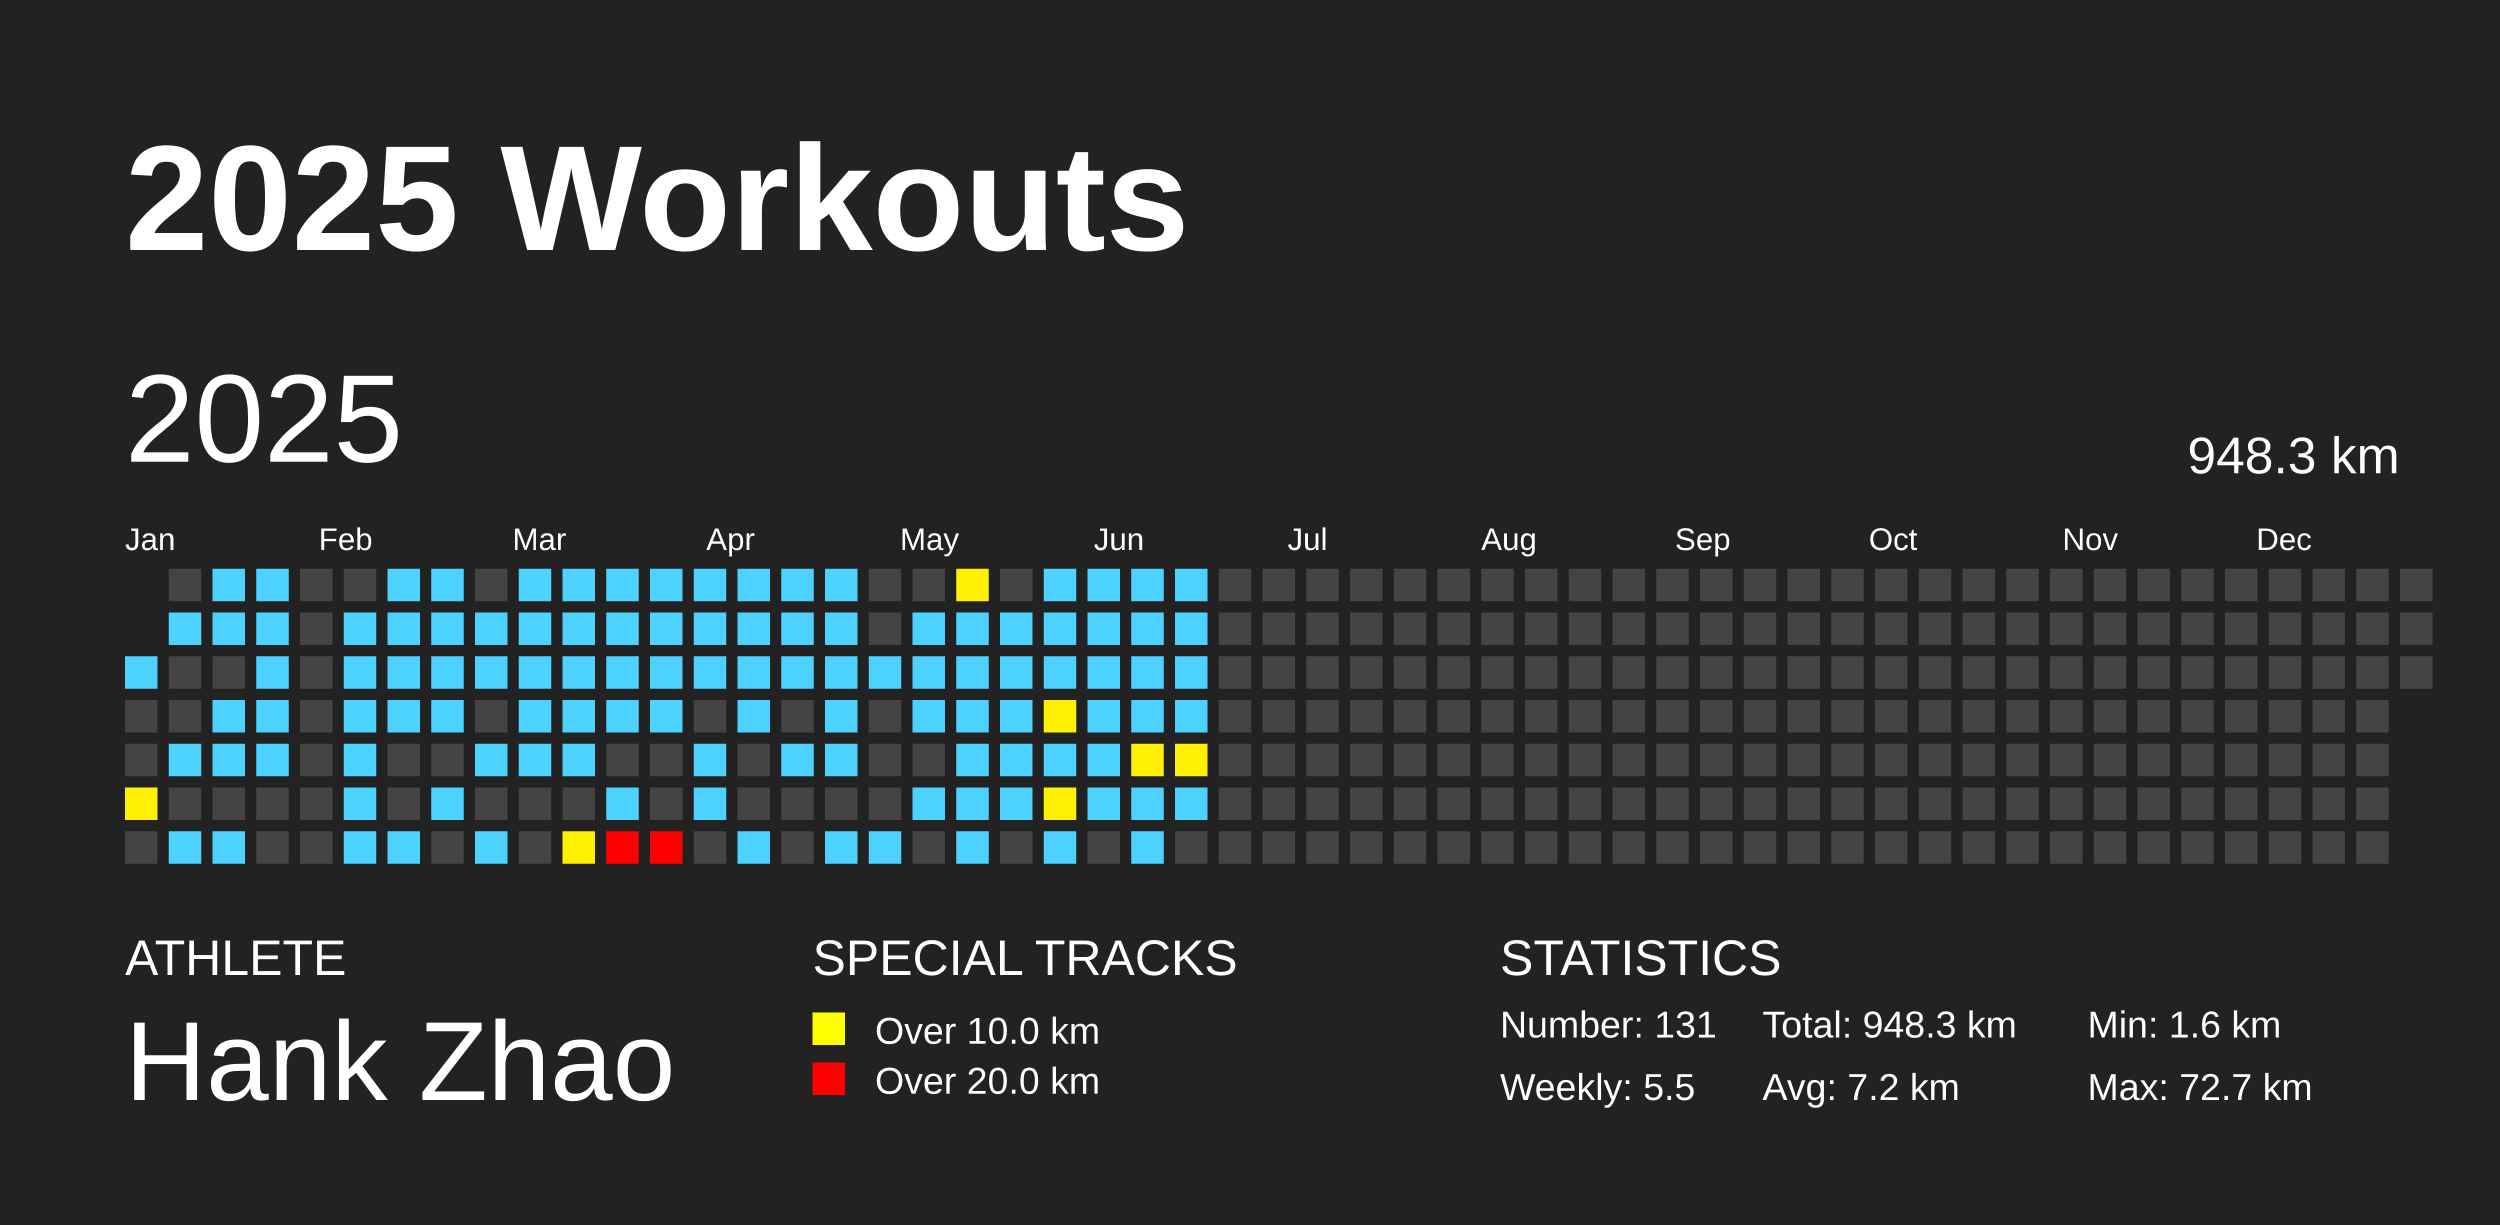
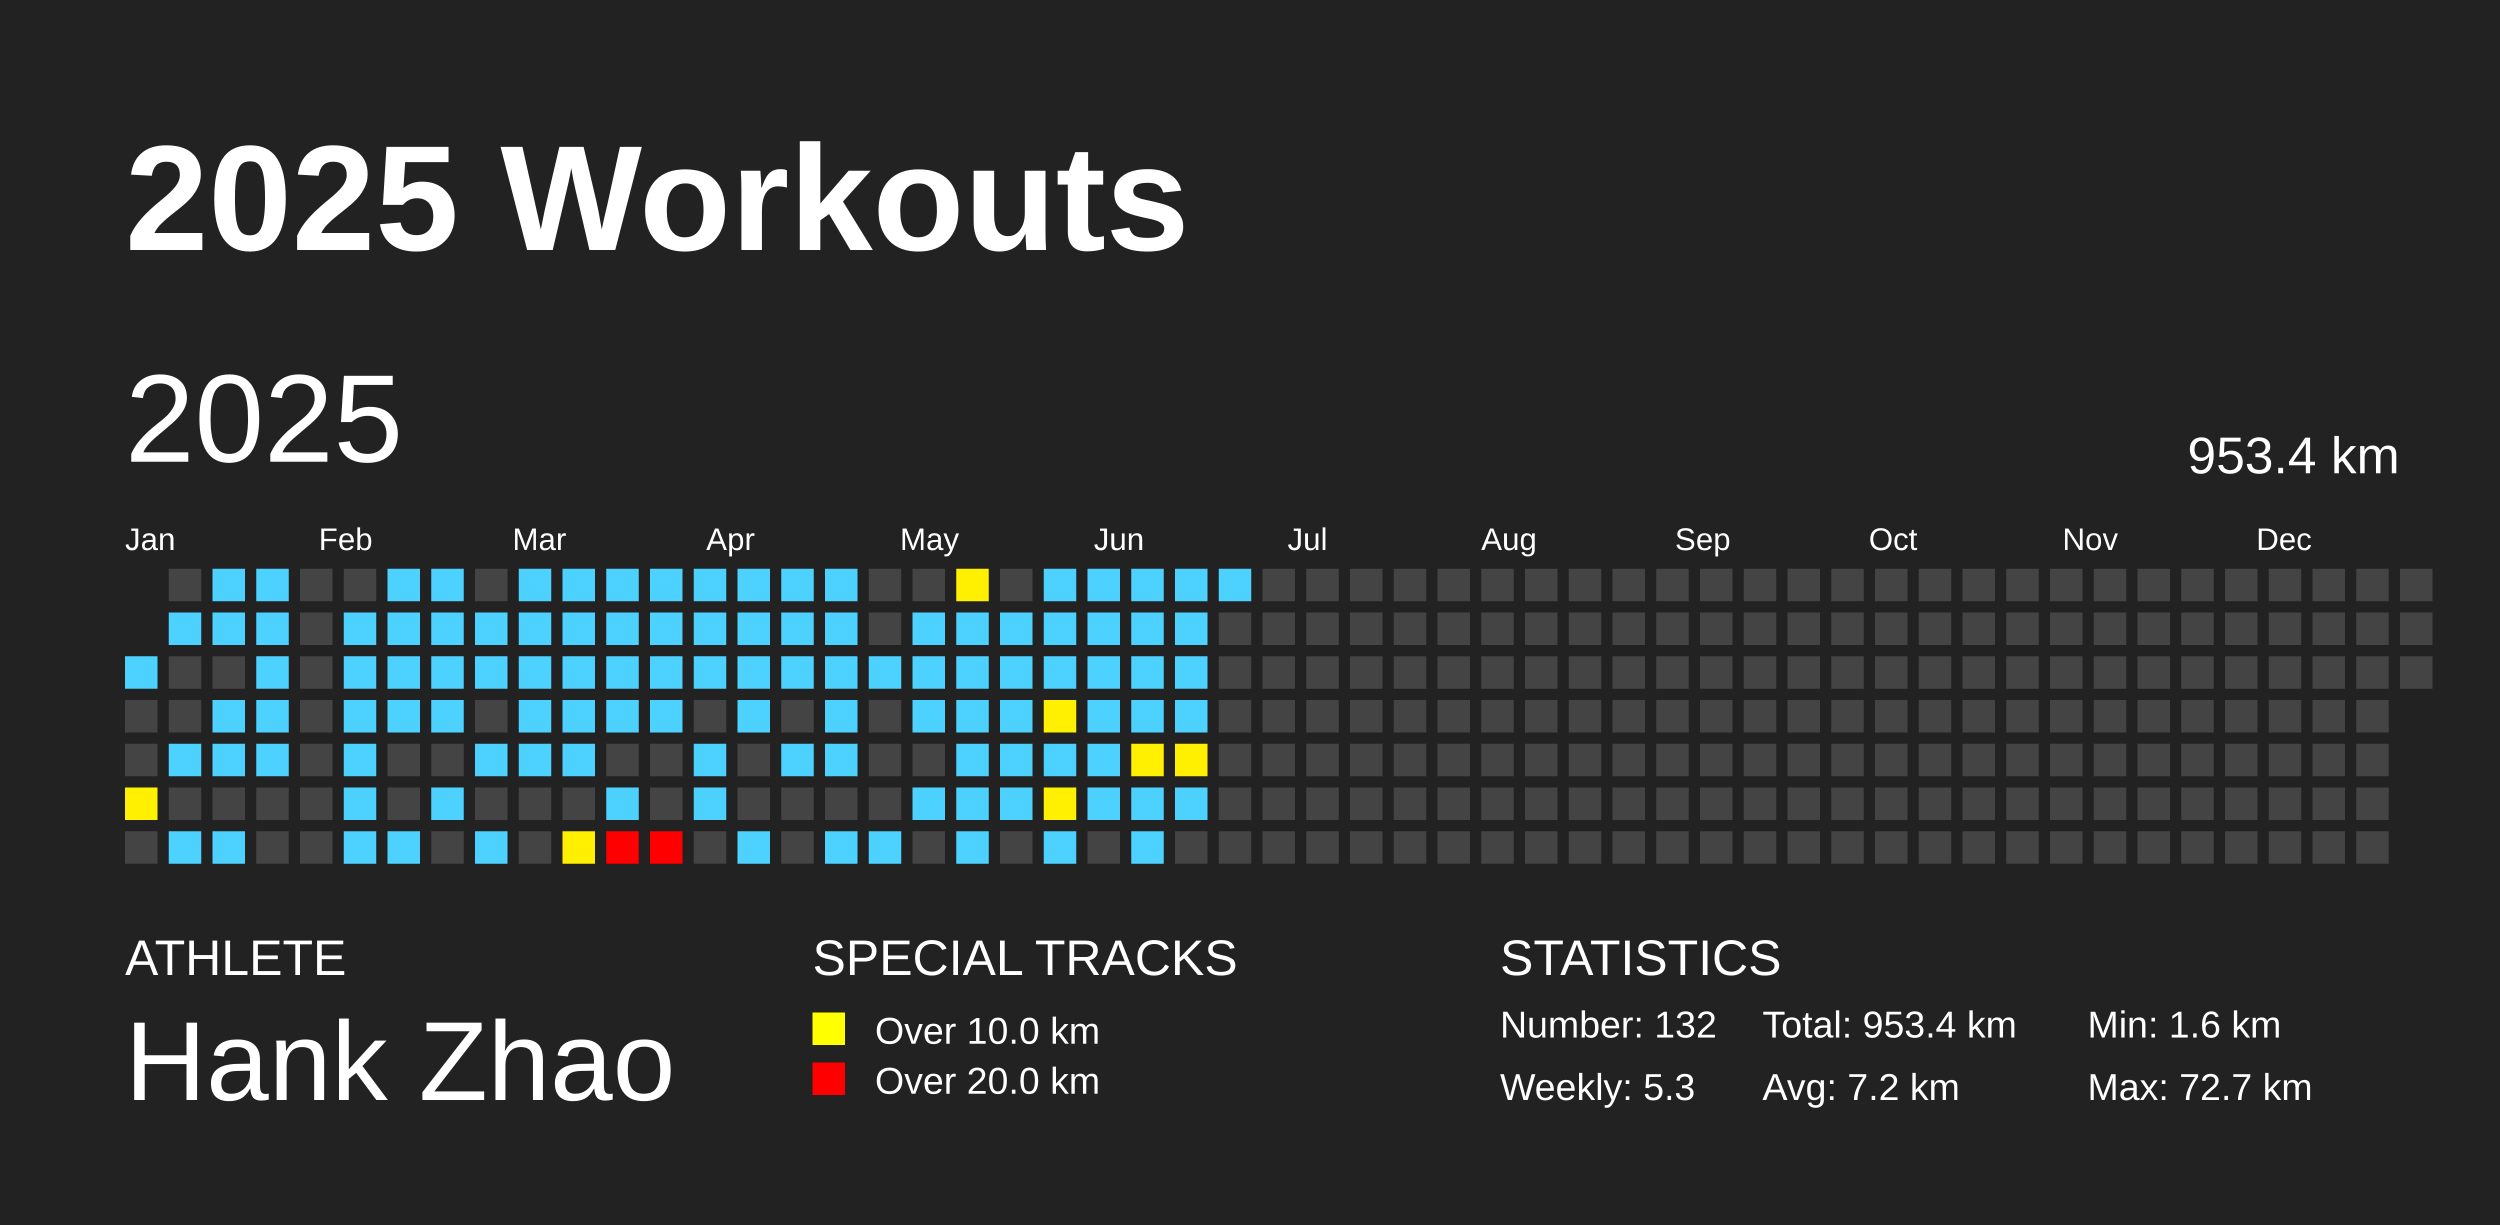
<svg xmlns="http://www.w3.org/2000/svg" baseProfile="full" height="98mm" version="1.1" viewBox="0,0,200,98" width="200mm">
  <defs />
  <rect fill="#222222" height="98" width="200" x="0" y="0" />
  <text fill="#FFFFFF" style="font-size:12px; font-family:Arial; font-weight:bold;" x="10" y="20">2025 Workouts</text>
  <text fill="#FFFFFF" style="font-size:4px; font-family:Arial" x="10" y="78">ATHLETE</text>
  <text fill="#FFFFFF" style="font-size:9px; font-family:Arial" x="10" y="88">Hank Zhao</text>
  <text fill="#FFFFFF" style="font-size:4px; font-family:Arial" x="65" y="78">SPECIAL TRACKS</text>
  <rect fill="yellow" height="2.6" width="2.6" x="65" y="81" />
  <text fill="#FFFFFF" style="font-size:3px; font-family:Arial" x="70" y="83.5">Over 10.0 km</text>
  <rect fill="red" height="2.6" width="2.6" x="65" y="85" />
  <text fill="#FFFFFF" style="font-size:3px; font-family:Arial" x="70" y="87.5">Over 20.0 km</text>
  <text fill="#FFFFFF" style="font-size:4px; font-family:Arial" x="120" y="78">STATISTICS</text>
-   <text fill="#FFFFFF" style="font-size:3px; font-family:Arial" x="120" y="83">Number: 131</text>
-   <text fill="#FFFFFF" style="font-size:3px; font-family:Arial" x="120" y="88">Weekly: 5.5</text>
-   <text fill="#FFFFFF" style="font-size:3px; font-family:Arial" x="141" y="83">Total: 948.3 km</text>
+   <text fill="#FFFFFF" style="font-size:3px; font-family:Arial" x="120" y="83">Number: 132</text>
+   <text fill="#FFFFFF" style="font-size:3px; font-family:Arial" x="120" y="88">Weekly: 5.3</text>
+   <text fill="#FFFFFF" style="font-size:3px; font-family:Arial" x="141" y="83">Total: 953.4 km</text>
  <text fill="#FFFFFF" style="font-size:3px; font-family:Arial" x="141" y="88">Avg: 7.2 km</text>
  <text fill="#FFFFFF" style="font-size:3px; font-family:Arial" x="167" y="83">Min: 1.6 km</text>
  <text fill="#FFFFFF" style="font-size:3px; font-family:Arial" x="167" y="88">Max: 72.7 km</text>
  <text dominant-baseline="hanging" fill="#FFFFFF" style="font-size:10.0px; font-family:Arial;" x="10" y="30">2025</text>
-   <text dominant-baseline="hanging" fill="#FFFFFF" style="font-size:4.125px; font-family:Arial;" x="175" y="35">948.3 km</text>
+   <text dominant-baseline="hanging" fill="#FFFFFF" style="font-size:4.125px; font-family:Arial;" x="175" y="35">953.4 km</text>
  <text fill="#FFFFFF" style="font-size:2.5px; font-family:Arial" x="10.0" y="44">Jan</text>
  <text fill="#FFFFFF" style="font-size:2.5px; font-family:Arial" x="25.5" y="44">Feb</text>
  <text fill="#FFFFFF" style="font-size:2.5px; font-family:Arial" x="41.0" y="44">Mar</text>
  <text fill="#FFFFFF" style="font-size:2.5px; font-family:Arial" x="56.5" y="44">Apr</text>
  <text fill="#FFFFFF" style="font-size:2.5px; font-family:Arial" x="72.0" y="44">May</text>
  <text fill="#FFFFFF" style="font-size:2.5px; font-family:Arial" x="87.5" y="44">Jun</text>
  <text fill="#FFFFFF" style="font-size:2.5px; font-family:Arial" x="103.0" y="44">Jul</text>
  <text fill="#FFFFFF" style="font-size:2.5px; font-family:Arial" x="118.5" y="44">Aug</text>
  <text fill="#FFFFFF" style="font-size:2.5px; font-family:Arial" x="134.0" y="44">Sep</text>
  <text fill="#FFFFFF" style="font-size:2.5px; font-family:Arial" x="149.5" y="44">Oct</text>
  <text fill="#FFFFFF" style="font-size:2.5px; font-family:Arial" x="165.0" y="44">Nov</text>
  <text fill="#FFFFFF" style="font-size:2.5px; font-family:Arial" x="180.5" y="44">Dec</text>
  <rect fill="#4dd2ff" height="2.6" width="2.6" x="10.0" y="52.5" />
  <rect fill="#444444" height="2.6" width="2.6" x="10.0" y="56.0" />
  <rect fill="#444444" height="2.6" width="2.6" x="10.0" y="59.5" />
  <rect fill="#ffef00" height="2.6" width="2.6" x="10.0" y="63.0" />
  <rect fill="#444444" height="2.6" width="2.6" x="10.0" y="66.5" />
  <rect fill="#444444" height="2.6" width="2.6" x="13.5" y="45.5" />
  <rect fill="#4dd2ff" height="2.6" width="2.6" x="13.5" y="49.0" />
  <rect fill="#444444" height="2.6" width="2.6" x="13.5" y="52.5" />
  <rect fill="#444444" height="2.6" width="2.6" x="13.5" y="56.0" />
  <rect fill="#4dd2ff" height="2.6" width="2.6" x="13.5" y="59.5" />
  <rect fill="#444444" height="2.6" width="2.6" x="13.5" y="63.0" />
  <rect fill="#4dd2ff" height="2.6" width="2.6" x="13.5" y="66.5" />
  <rect fill="#4dd2ff" height="2.6" width="2.6" x="17.0" y="45.5" />
  <rect fill="#4dd2ff" height="2.6" width="2.6" x="17.0" y="49.0" />
  <rect fill="#444444" height="2.6" width="2.6" x="17.0" y="52.5" />
  <rect fill="#4dd2ff" height="2.6" width="2.6" x="17.0" y="56.0" />
  <rect fill="#4dd2ff" height="2.6" width="2.6" x="17.0" y="59.5" />
  <rect fill="#444444" height="2.6" width="2.6" x="17.0" y="63.0" />
  <rect fill="#4dd2ff" height="2.6" width="2.6" x="17.0" y="66.5" />
  <rect fill="#4dd2ff" height="2.6" width="2.6" x="20.5" y="45.5" />
  <rect fill="#4dd2ff" height="2.6" width="2.6" x="20.5" y="49.0" />
  <rect fill="#4dd2ff" height="2.6" width="2.6" x="20.5" y="52.5" />
  <rect fill="#4dd2ff" height="2.6" width="2.6" x="20.5" y="56.0" />
  <rect fill="#4dd2ff" height="2.6" width="2.6" x="20.5" y="59.5" />
  <rect fill="#444444" height="2.6" width="2.6" x="20.5" y="63.0" />
  <rect fill="#444444" height="2.6" width="2.6" x="20.5" y="66.5" />
  <rect fill="#444444" height="2.6" width="2.6" x="24.0" y="45.5" />
  <rect fill="#444444" height="2.6" width="2.6" x="24.0" y="49.0" />
  <rect fill="#444444" height="2.6" width="2.6" x="24.0" y="52.5" />
  <rect fill="#444444" height="2.6" width="2.6" x="24.0" y="56.0" />
  <rect fill="#444444" height="2.6" width="2.6" x="24.0" y="59.5" />
  <rect fill="#444444" height="2.6" width="2.6" x="24.0" y="63.0" />
  <rect fill="#444444" height="2.6" width="2.6" x="24.0" y="66.5" />
  <rect fill="#444444" height="2.6" width="2.6" x="27.5" y="45.5" />
  <rect fill="#4dd2ff" height="2.6" width="2.6" x="27.5" y="49.0" />
  <rect fill="#4dd2ff" height="2.6" width="2.6" x="27.5" y="52.5" />
  <rect fill="#4dd2ff" height="2.6" width="2.6" x="27.5" y="56.0" />
  <rect fill="#4dd2ff" height="2.6" width="2.6" x="27.5" y="59.5" />
  <rect fill="#4dd2ff" height="2.6" width="2.6" x="27.5" y="63.0" />
  <rect fill="#4dd2ff" height="2.6" width="2.6" x="27.5" y="66.5" />
  <rect fill="#4dd2ff" height="2.6" width="2.6" x="31.0" y="45.5" />
  <rect fill="#4dd2ff" height="2.6" width="2.6" x="31.0" y="49.0" />
  <rect fill="#4dd2ff" height="2.6" width="2.6" x="31.0" y="52.5" />
  <rect fill="#4dd2ff" height="2.6" width="2.6" x="31.0" y="56.0" />
  <rect fill="#444444" height="2.6" width="2.6" x="31.0" y="59.5" />
  <rect fill="#444444" height="2.6" width="2.6" x="31.0" y="63.0" />
  <rect fill="#4dd2ff" height="2.6" width="2.6" x="31.0" y="66.5" />
  <rect fill="#4dd2ff" height="2.6" width="2.6" x="34.5" y="45.5" />
  <rect fill="#4dd2ff" height="2.6" width="2.6" x="34.5" y="49.0" />
  <rect fill="#4dd2ff" height="2.6" width="2.6" x="34.5" y="52.5" />
  <rect fill="#4dd2ff" height="2.6" width="2.6" x="34.5" y="56.0" />
  <rect fill="#444444" height="2.6" width="2.6" x="34.5" y="59.5" />
  <rect fill="#4dd2ff" height="2.6" width="2.6" x="34.5" y="63.0" />
  <rect fill="#444444" height="2.6" width="2.6" x="34.5" y="66.5" />
  <rect fill="#444444" height="2.6" width="2.6" x="38.0" y="45.5" />
  <rect fill="#4dd2ff" height="2.6" width="2.6" x="38.0" y="49.0" />
  <rect fill="#4dd2ff" height="2.6" width="2.6" x="38.0" y="52.5" />
  <rect fill="#444444" height="2.6" width="2.6" x="38.0" y="56.0" />
  <rect fill="#4dd2ff" height="2.6" width="2.6" x="38.0" y="59.5" />
  <rect fill="#444444" height="2.6" width="2.6" x="38.0" y="63.0" />
  <rect fill="#4dd2ff" height="2.6" width="2.6" x="38.0" y="66.5" />
  <rect fill="#4dd2ff" height="2.6" width="2.6" x="41.5" y="45.5" />
  <rect fill="#4dd2ff" height="2.6" width="2.6" x="41.5" y="49.0" />
  <rect fill="#4dd2ff" height="2.6" width="2.6" x="41.5" y="52.5" />
  <rect fill="#4dd2ff" height="2.6" width="2.6" x="41.5" y="56.0" />
  <rect fill="#4dd2ff" height="2.6" width="2.6" x="41.5" y="59.5" />
  <rect fill="#444444" height="2.6" width="2.6" x="41.5" y="63.0" />
  <rect fill="#444444" height="2.6" width="2.6" x="41.5" y="66.5" />
  <rect fill="#4dd2ff" height="2.6" width="2.6" x="45.0" y="45.5" />
  <rect fill="#4dd2ff" height="2.6" width="2.6" x="45.0" y="49.0" />
  <rect fill="#4dd2ff" height="2.6" width="2.6" x="45.0" y="52.5" />
  <rect fill="#4dd2ff" height="2.6" width="2.6" x="45.0" y="56.0" />
  <rect fill="#4dd2ff" height="2.6" width="2.6" x="45.0" y="59.5" />
  <rect fill="#444444" height="2.6" width="2.6" x="45.0" y="63.0" />
  <rect fill="#ffef00" height="2.6" width="2.6" x="45.0" y="66.5" />
  <rect fill="#4dd2ff" height="2.6" width="2.6" x="48.5" y="45.5" />
  <rect fill="#4dd2ff" height="2.6" width="2.6" x="48.5" y="49.0" />
  <rect fill="#4dd2ff" height="2.6" width="2.6" x="48.5" y="52.5" />
  <rect fill="#4dd2ff" height="2.6" width="2.6" x="48.5" y="56.0" />
  <rect fill="#444444" height="2.6" width="2.6" x="48.5" y="59.5" />
  <rect fill="#4dd2ff" height="2.6" width="2.6" x="48.5" y="63.0" />
  <rect fill="red" height="2.6" width="2.6" x="48.5" y="66.5" />
  <rect fill="#4dd2ff" height="2.6" width="2.6" x="52.0" y="45.5" />
  <rect fill="#4dd2ff" height="2.6" width="2.6" x="52.0" y="49.0" />
  <rect fill="#4dd2ff" height="2.6" width="2.6" x="52.0" y="52.5" />
  <rect fill="#4dd2ff" height="2.6" width="2.6" x="52.0" y="56.0" />
  <rect fill="#444444" height="2.6" width="2.6" x="52.0" y="59.5" />
  <rect fill="#444444" height="2.6" width="2.6" x="52.0" y="63.0" />
  <rect fill="red" height="2.6" width="2.6" x="52.0" y="66.5" />
  <rect fill="#4dd2ff" height="2.6" width="2.6" x="55.5" y="45.5" />
  <rect fill="#4dd2ff" height="2.6" width="2.6" x="55.5" y="49.0" />
  <rect fill="#4dd2ff" height="2.6" width="2.6" x="55.5" y="52.5" />
  <rect fill="#444444" height="2.6" width="2.6" x="55.5" y="56.0" />
  <rect fill="#4dd2ff" height="2.6" width="2.6" x="55.5" y="59.5" />
  <rect fill="#4dd2ff" height="2.6" width="2.6" x="55.5" y="63.0" />
  <rect fill="#444444" height="2.6" width="2.6" x="55.5" y="66.5" />
  <rect fill="#4dd2ff" height="2.6" width="2.6" x="59.0" y="45.5" />
  <rect fill="#4dd2ff" height="2.6" width="2.6" x="59.0" y="49.0" />
  <rect fill="#4dd2ff" height="2.6" width="2.6" x="59.0" y="52.5" />
  <rect fill="#4dd2ff" height="2.6" width="2.6" x="59.0" y="56.0" />
  <rect fill="#444444" height="2.6" width="2.6" x="59.0" y="59.5" />
  <rect fill="#444444" height="2.6" width="2.6" x="59.0" y="63.0" />
  <rect fill="#4dd2ff" height="2.6" width="2.6" x="59.0" y="66.5" />
  <rect fill="#4dd2ff" height="2.6" width="2.6" x="62.5" y="45.5" />
  <rect fill="#4dd2ff" height="2.6" width="2.6" x="62.5" y="49.0" />
  <rect fill="#4dd2ff" height="2.6" width="2.6" x="62.5" y="52.5" />
  <rect fill="#444444" height="2.6" width="2.6" x="62.5" y="56.0" />
  <rect fill="#4dd2ff" height="2.6" width="2.6" x="62.5" y="59.5" />
  <rect fill="#444444" height="2.6" width="2.6" x="62.5" y="63.0" />
  <rect fill="#444444" height="2.6" width="2.6" x="62.5" y="66.5" />
  <rect fill="#4dd2ff" height="2.6" width="2.6" x="66.0" y="45.5" />
  <rect fill="#4dd2ff" height="2.6" width="2.6" x="66.0" y="49.0" />
  <rect fill="#4dd2ff" height="2.6" width="2.6" x="66.0" y="52.5" />
  <rect fill="#4dd2ff" height="2.6" width="2.6" x="66.0" y="56.0" />
  <rect fill="#4dd2ff" height="2.6" width="2.6" x="66.0" y="59.5" />
  <rect fill="#444444" height="2.6" width="2.6" x="66.0" y="63.0" />
  <rect fill="#4dd2ff" height="2.6" width="2.6" x="66.0" y="66.5" />
  <rect fill="#444444" height="2.6" width="2.6" x="69.5" y="45.5" />
  <rect fill="#444444" height="2.6" width="2.6" x="69.5" y="49.0" />
  <rect fill="#4dd2ff" height="2.6" width="2.6" x="69.5" y="52.5" />
  <rect fill="#444444" height="2.6" width="2.6" x="69.5" y="56.0" />
  <rect fill="#444444" height="2.6" width="2.6" x="69.5" y="59.5" />
  <rect fill="#444444" height="2.6" width="2.6" x="69.5" y="63.0" />
  <rect fill="#4dd2ff" height="2.6" width="2.6" x="69.5" y="66.5" />
  <rect fill="#444444" height="2.6" width="2.6" x="73.0" y="45.5" />
  <rect fill="#4dd2ff" height="2.6" width="2.6" x="73.0" y="49.0" />
  <rect fill="#4dd2ff" height="2.6" width="2.6" x="73.0" y="52.5" />
  <rect fill="#4dd2ff" height="2.6" width="2.6" x="73.0" y="56.0" />
  <rect fill="#444444" height="2.6" width="2.6" x="73.0" y="59.5" />
  <rect fill="#4dd2ff" height="2.6" width="2.6" x="73.0" y="63.0" />
  <rect fill="#444444" height="2.6" width="2.6" x="73.0" y="66.5" />
  <rect fill="#ffef00" height="2.6" width="2.6" x="76.5" y="45.5" />
  <rect fill="#4dd2ff" height="2.6" width="2.6" x="76.5" y="49.0" />
  <rect fill="#4dd2ff" height="2.6" width="2.6" x="76.5" y="52.5" />
  <rect fill="#4dd2ff" height="2.6" width="2.6" x="76.5" y="56.0" />
  <rect fill="#4dd2ff" height="2.6" width="2.6" x="76.5" y="59.5" />
  <rect fill="#4dd2ff" height="2.6" width="2.6" x="76.5" y="63.0" />
  <rect fill="#4dd2ff" height="2.6" width="2.6" x="76.5" y="66.5" />
  <rect fill="#444444" height="2.6" width="2.6" x="80.0" y="45.5" />
  <rect fill="#4dd2ff" height="2.6" width="2.6" x="80.0" y="49.0" />
  <rect fill="#4dd2ff" height="2.6" width="2.6" x="80.0" y="52.5" />
  <rect fill="#4dd2ff" height="2.6" width="2.6" x="80.0" y="56.0" />
  <rect fill="#4dd2ff" height="2.6" width="2.6" x="80.0" y="59.5" />
  <rect fill="#4dd2ff" height="2.6" width="2.6" x="80.0" y="63.0" />
  <rect fill="#444444" height="2.6" width="2.6" x="80.0" y="66.5" />
  <rect fill="#4dd2ff" height="2.6" width="2.6" x="83.5" y="45.5" />
  <rect fill="#4dd2ff" height="2.6" width="2.6" x="83.5" y="49.0" />
  <rect fill="#4dd2ff" height="2.6" width="2.6" x="83.5" y="52.5" />
  <rect fill="#ffef00" height="2.6" width="2.6" x="83.5" y="56.0" />
  <rect fill="#4dd2ff" height="2.6" width="2.6" x="83.5" y="59.5" />
  <rect fill="#ffef00" height="2.6" width="2.6" x="83.5" y="63.0" />
  <rect fill="#4dd2ff" height="2.6" width="2.6" x="83.5" y="66.5" />
  <rect fill="#4dd2ff" height="2.6" width="2.6" x="87.0" y="45.5" />
  <rect fill="#4dd2ff" height="2.6" width="2.6" x="87.0" y="49.0" />
  <rect fill="#4dd2ff" height="2.6" width="2.6" x="87.0" y="52.5" />
  <rect fill="#4dd2ff" height="2.6" width="2.6" x="87.0" y="56.0" />
  <rect fill="#4dd2ff" height="2.6" width="2.6" x="87.0" y="59.5" />
  <rect fill="#4dd2ff" height="2.6" width="2.6" x="87.0" y="63.0" />
  <rect fill="#444444" height="2.6" width="2.6" x="87.0" y="66.5" />
  <rect fill="#4dd2ff" height="2.6" width="2.6" x="90.5" y="45.5" />
  <rect fill="#4dd2ff" height="2.6" width="2.6" x="90.5" y="49.0" />
  <rect fill="#4dd2ff" height="2.6" width="2.6" x="90.5" y="52.5" />
  <rect fill="#4dd2ff" height="2.6" width="2.6" x="90.5" y="56.0" />
  <rect fill="#ffef00" height="2.6" width="2.6" x="90.5" y="59.5" />
  <rect fill="#4dd2ff" height="2.6" width="2.6" x="90.5" y="63.0" />
  <rect fill="#4dd2ff" height="2.6" width="2.6" x="90.5" y="66.5" />
  <rect fill="#4dd2ff" height="2.6" width="2.6" x="94.0" y="45.5" />
  <rect fill="#4dd2ff" height="2.6" width="2.6" x="94.0" y="49.0" />
  <rect fill="#4dd2ff" height="2.6" width="2.6" x="94.0" y="52.5" />
  <rect fill="#4dd2ff" height="2.6" width="2.6" x="94.0" y="56.0" />
  <rect fill="#ffef00" height="2.6" width="2.6" x="94.0" y="59.5" />
  <rect fill="#4dd2ff" height="2.6" width="2.6" x="94.0" y="63.0" />
  <rect fill="#444444" height="2.6" width="2.6" x="94.0" y="66.5" />
-   <rect fill="#444444" height="2.6" width="2.6" x="97.5" y="45.5" />
+   <rect fill="#4dd2ff" height="2.6" width="2.6" x="97.5" y="45.5" />
  <rect fill="#444444" height="2.6" width="2.6" x="97.5" y="49.0" />
  <rect fill="#444444" height="2.6" width="2.6" x="97.5" y="52.5" />
  <rect fill="#444444" height="2.6" width="2.6" x="97.5" y="56.0" />
  <rect fill="#444444" height="2.6" width="2.6" x="97.5" y="59.5" />
  <rect fill="#444444" height="2.6" width="2.6" x="97.5" y="63.0" />
  <rect fill="#444444" height="2.6" width="2.6" x="97.5" y="66.5" />
  <rect fill="#444444" height="2.6" width="2.6" x="101.0" y="45.5" />
  <rect fill="#444444" height="2.6" width="2.6" x="101.0" y="49.0" />
  <rect fill="#444444" height="2.6" width="2.6" x="101.0" y="52.5" />
  <rect fill="#444444" height="2.6" width="2.6" x="101.0" y="56.0" />
  <rect fill="#444444" height="2.6" width="2.6" x="101.0" y="59.5" />
  <rect fill="#444444" height="2.6" width="2.6" x="101.0" y="63.0" />
  <rect fill="#444444" height="2.6" width="2.6" x="101.0" y="66.5" />
  <rect fill="#444444" height="2.6" width="2.6" x="104.5" y="45.5" />
  <rect fill="#444444" height="2.6" width="2.6" x="104.5" y="49.0" />
  <rect fill="#444444" height="2.6" width="2.6" x="104.5" y="52.5" />
  <rect fill="#444444" height="2.6" width="2.6" x="104.5" y="56.0" />
  <rect fill="#444444" height="2.6" width="2.6" x="104.5" y="59.5" />
  <rect fill="#444444" height="2.6" width="2.6" x="104.5" y="63.0" />
  <rect fill="#444444" height="2.6" width="2.6" x="104.5" y="66.5" />
  <rect fill="#444444" height="2.6" width="2.6" x="108.0" y="45.5" />
  <rect fill="#444444" height="2.6" width="2.6" x="108.0" y="49.0" />
  <rect fill="#444444" height="2.6" width="2.6" x="108.0" y="52.5" />
  <rect fill="#444444" height="2.6" width="2.6" x="108.0" y="56.0" />
  <rect fill="#444444" height="2.6" width="2.6" x="108.0" y="59.5" />
  <rect fill="#444444" height="2.6" width="2.6" x="108.0" y="63.0" />
  <rect fill="#444444" height="2.6" width="2.6" x="108.0" y="66.5" />
  <rect fill="#444444" height="2.6" width="2.6" x="111.5" y="45.5" />
  <rect fill="#444444" height="2.6" width="2.6" x="111.5" y="49.0" />
  <rect fill="#444444" height="2.6" width="2.6" x="111.5" y="52.5" />
  <rect fill="#444444" height="2.6" width="2.6" x="111.5" y="56.0" />
  <rect fill="#444444" height="2.6" width="2.6" x="111.5" y="59.5" />
  <rect fill="#444444" height="2.6" width="2.6" x="111.5" y="63.0" />
  <rect fill="#444444" height="2.6" width="2.6" x="111.5" y="66.5" />
  <rect fill="#444444" height="2.6" width="2.6" x="115.0" y="45.5" />
  <rect fill="#444444" height="2.6" width="2.6" x="115.0" y="49.0" />
  <rect fill="#444444" height="2.6" width="2.6" x="115.0" y="52.5" />
  <rect fill="#444444" height="2.6" width="2.6" x="115.0" y="56.0" />
  <rect fill="#444444" height="2.6" width="2.6" x="115.0" y="59.5" />
  <rect fill="#444444" height="2.6" width="2.6" x="115.0" y="63.0" />
  <rect fill="#444444" height="2.6" width="2.6" x="115.0" y="66.5" />
  <rect fill="#444444" height="2.6" width="2.6" x="118.5" y="45.5" />
  <rect fill="#444444" height="2.6" width="2.6" x="118.5" y="49.0" />
  <rect fill="#444444" height="2.6" width="2.6" x="118.5" y="52.5" />
  <rect fill="#444444" height="2.6" width="2.6" x="118.5" y="56.0" />
  <rect fill="#444444" height="2.6" width="2.6" x="118.5" y="59.5" />
  <rect fill="#444444" height="2.6" width="2.6" x="118.5" y="63.0" />
  <rect fill="#444444" height="2.6" width="2.6" x="118.5" y="66.5" />
  <rect fill="#444444" height="2.6" width="2.6" x="122.0" y="45.5" />
  <rect fill="#444444" height="2.6" width="2.6" x="122.0" y="49.0" />
  <rect fill="#444444" height="2.6" width="2.6" x="122.0" y="52.5" />
  <rect fill="#444444" height="2.6" width="2.6" x="122.0" y="56.0" />
  <rect fill="#444444" height="2.6" width="2.6" x="122.0" y="59.5" />
  <rect fill="#444444" height="2.6" width="2.6" x="122.0" y="63.0" />
  <rect fill="#444444" height="2.6" width="2.6" x="122.0" y="66.5" />
  <rect fill="#444444" height="2.6" width="2.6" x="125.5" y="45.5" />
  <rect fill="#444444" height="2.6" width="2.6" x="125.5" y="49.0" />
  <rect fill="#444444" height="2.6" width="2.6" x="125.5" y="52.5" />
  <rect fill="#444444" height="2.6" width="2.6" x="125.5" y="56.0" />
  <rect fill="#444444" height="2.6" width="2.6" x="125.5" y="59.5" />
  <rect fill="#444444" height="2.6" width="2.6" x="125.5" y="63.0" />
  <rect fill="#444444" height="2.6" width="2.6" x="125.5" y="66.5" />
  <rect fill="#444444" height="2.6" width="2.6" x="129.0" y="45.5" />
  <rect fill="#444444" height="2.6" width="2.6" x="129.0" y="49.0" />
  <rect fill="#444444" height="2.6" width="2.6" x="129.0" y="52.5" />
  <rect fill="#444444" height="2.6" width="2.6" x="129.0" y="56.0" />
  <rect fill="#444444" height="2.6" width="2.6" x="129.0" y="59.5" />
  <rect fill="#444444" height="2.6" width="2.6" x="129.0" y="63.0" />
  <rect fill="#444444" height="2.6" width="2.6" x="129.0" y="66.5" />
  <rect fill="#444444" height="2.6" width="2.6" x="132.5" y="45.5" />
  <rect fill="#444444" height="2.6" width="2.6" x="132.5" y="49.0" />
  <rect fill="#444444" height="2.6" width="2.6" x="132.5" y="52.5" />
  <rect fill="#444444" height="2.6" width="2.6" x="132.5" y="56.0" />
  <rect fill="#444444" height="2.6" width="2.6" x="132.5" y="59.5" />
  <rect fill="#444444" height="2.6" width="2.6" x="132.5" y="63.0" />
  <rect fill="#444444" height="2.6" width="2.6" x="132.5" y="66.5" />
  <rect fill="#444444" height="2.6" width="2.6" x="136.0" y="45.5" />
  <rect fill="#444444" height="2.6" width="2.6" x="136.0" y="49.0" />
  <rect fill="#444444" height="2.6" width="2.6" x="136.0" y="52.5" />
  <rect fill="#444444" height="2.6" width="2.6" x="136.0" y="56.0" />
  <rect fill="#444444" height="2.6" width="2.6" x="136.0" y="59.5" />
  <rect fill="#444444" height="2.6" width="2.6" x="136.0" y="63.0" />
  <rect fill="#444444" height="2.6" width="2.6" x="136.0" y="66.5" />
  <rect fill="#444444" height="2.6" width="2.6" x="139.5" y="45.5" />
  <rect fill="#444444" height="2.6" width="2.6" x="139.5" y="49.0" />
  <rect fill="#444444" height="2.6" width="2.6" x="139.5" y="52.5" />
  <rect fill="#444444" height="2.6" width="2.6" x="139.5" y="56.0" />
  <rect fill="#444444" height="2.6" width="2.6" x="139.5" y="59.5" />
  <rect fill="#444444" height="2.6" width="2.6" x="139.5" y="63.0" />
  <rect fill="#444444" height="2.6" width="2.6" x="139.5" y="66.5" />
  <rect fill="#444444" height="2.6" width="2.6" x="143.0" y="45.5" />
  <rect fill="#444444" height="2.6" width="2.6" x="143.0" y="49.0" />
  <rect fill="#444444" height="2.6" width="2.6" x="143.0" y="52.5" />
  <rect fill="#444444" height="2.6" width="2.6" x="143.0" y="56.0" />
  <rect fill="#444444" height="2.6" width="2.6" x="143.0" y="59.5" />
  <rect fill="#444444" height="2.6" width="2.6" x="143.0" y="63.0" />
  <rect fill="#444444" height="2.6" width="2.6" x="143.0" y="66.5" />
  <rect fill="#444444" height="2.6" width="2.6" x="146.5" y="45.5" />
  <rect fill="#444444" height="2.6" width="2.6" x="146.5" y="49.0" />
  <rect fill="#444444" height="2.6" width="2.6" x="146.5" y="52.5" />
  <rect fill="#444444" height="2.6" width="2.6" x="146.5" y="56.0" />
  <rect fill="#444444" height="2.6" width="2.6" x="146.5" y="59.5" />
  <rect fill="#444444" height="2.6" width="2.6" x="146.5" y="63.0" />
  <rect fill="#444444" height="2.6" width="2.6" x="146.5" y="66.5" />
  <rect fill="#444444" height="2.6" width="2.6" x="150.0" y="45.5" />
  <rect fill="#444444" height="2.6" width="2.6" x="150.0" y="49.0" />
  <rect fill="#444444" height="2.6" width="2.6" x="150.0" y="52.5" />
  <rect fill="#444444" height="2.6" width="2.6" x="150.0" y="56.0" />
  <rect fill="#444444" height="2.6" width="2.6" x="150.0" y="59.5" />
  <rect fill="#444444" height="2.6" width="2.6" x="150.0" y="63.0" />
  <rect fill="#444444" height="2.6" width="2.6" x="150.0" y="66.5" />
  <rect fill="#444444" height="2.6" width="2.6" x="153.5" y="45.5" />
  <rect fill="#444444" height="2.6" width="2.6" x="153.5" y="49.0" />
  <rect fill="#444444" height="2.6" width="2.6" x="153.5" y="52.5" />
  <rect fill="#444444" height="2.6" width="2.6" x="153.5" y="56.0" />
  <rect fill="#444444" height="2.6" width="2.6" x="153.5" y="59.5" />
  <rect fill="#444444" height="2.6" width="2.6" x="153.5" y="63.0" />
  <rect fill="#444444" height="2.6" width="2.6" x="153.5" y="66.5" />
  <rect fill="#444444" height="2.6" width="2.6" x="157.0" y="45.5" />
  <rect fill="#444444" height="2.6" width="2.6" x="157.0" y="49.0" />
  <rect fill="#444444" height="2.6" width="2.6" x="157.0" y="52.5" />
  <rect fill="#444444" height="2.6" width="2.6" x="157.0" y="56.0" />
  <rect fill="#444444" height="2.6" width="2.6" x="157.0" y="59.5" />
  <rect fill="#444444" height="2.6" width="2.6" x="157.0" y="63.0" />
  <rect fill="#444444" height="2.6" width="2.6" x="157.0" y="66.5" />
  <rect fill="#444444" height="2.6" width="2.6" x="160.5" y="45.5" />
  <rect fill="#444444" height="2.6" width="2.6" x="160.5" y="49.0" />
  <rect fill="#444444" height="2.6" width="2.6" x="160.5" y="52.5" />
  <rect fill="#444444" height="2.6" width="2.6" x="160.5" y="56.0" />
  <rect fill="#444444" height="2.6" width="2.6" x="160.5" y="59.5" />
  <rect fill="#444444" height="2.6" width="2.6" x="160.5" y="63.0" />
  <rect fill="#444444" height="2.6" width="2.6" x="160.5" y="66.5" />
  <rect fill="#444444" height="2.6" width="2.6" x="164.0" y="45.5" />
  <rect fill="#444444" height="2.6" width="2.6" x="164.0" y="49.0" />
  <rect fill="#444444" height="2.6" width="2.6" x="164.0" y="52.5" />
  <rect fill="#444444" height="2.6" width="2.6" x="164.0" y="56.0" />
  <rect fill="#444444" height="2.6" width="2.6" x="164.0" y="59.5" />
  <rect fill="#444444" height="2.6" width="2.6" x="164.0" y="63.0" />
  <rect fill="#444444" height="2.6" width="2.6" x="164.0" y="66.5" />
  <rect fill="#444444" height="2.6" width="2.6" x="167.5" y="45.5" />
  <rect fill="#444444" height="2.6" width="2.6" x="167.5" y="49.0" />
  <rect fill="#444444" height="2.6" width="2.6" x="167.5" y="52.5" />
  <rect fill="#444444" height="2.6" width="2.6" x="167.5" y="56.0" />
  <rect fill="#444444" height="2.6" width="2.6" x="167.5" y="59.5" />
  <rect fill="#444444" height="2.6" width="2.6" x="167.5" y="63.0" />
  <rect fill="#444444" height="2.6" width="2.6" x="167.5" y="66.5" />
  <rect fill="#444444" height="2.6" width="2.6" x="171.0" y="45.5" />
  <rect fill="#444444" height="2.6" width="2.6" x="171.0" y="49.0" />
  <rect fill="#444444" height="2.6" width="2.6" x="171.0" y="52.5" />
  <rect fill="#444444" height="2.6" width="2.6" x="171.0" y="56.0" />
  <rect fill="#444444" height="2.6" width="2.6" x="171.0" y="59.5" />
  <rect fill="#444444" height="2.6" width="2.6" x="171.0" y="63.0" />
  <rect fill="#444444" height="2.6" width="2.6" x="171.0" y="66.5" />
  <rect fill="#444444" height="2.6" width="2.6" x="174.5" y="45.5" />
  <rect fill="#444444" height="2.6" width="2.6" x="174.5" y="49.0" />
  <rect fill="#444444" height="2.6" width="2.6" x="174.5" y="52.5" />
  <rect fill="#444444" height="2.6" width="2.6" x="174.5" y="56.0" />
  <rect fill="#444444" height="2.6" width="2.6" x="174.5" y="59.5" />
  <rect fill="#444444" height="2.6" width="2.6" x="174.5" y="63.0" />
  <rect fill="#444444" height="2.6" width="2.6" x="174.5" y="66.5" />
  <rect fill="#444444" height="2.6" width="2.6" x="178.0" y="45.5" />
  <rect fill="#444444" height="2.6" width="2.6" x="178.0" y="49.0" />
  <rect fill="#444444" height="2.6" width="2.6" x="178.0" y="52.5" />
  <rect fill="#444444" height="2.6" width="2.6" x="178.0" y="56.0" />
  <rect fill="#444444" height="2.6" width="2.6" x="178.0" y="59.5" />
  <rect fill="#444444" height="2.6" width="2.6" x="178.0" y="63.0" />
  <rect fill="#444444" height="2.6" width="2.6" x="178.0" y="66.5" />
  <rect fill="#444444" height="2.6" width="2.6" x="181.5" y="45.5" />
  <rect fill="#444444" height="2.6" width="2.6" x="181.5" y="49.0" />
  <rect fill="#444444" height="2.6" width="2.6" x="181.5" y="52.5" />
  <rect fill="#444444" height="2.6" width="2.6" x="181.5" y="56.0" />
  <rect fill="#444444" height="2.6" width="2.6" x="181.5" y="59.5" />
  <rect fill="#444444" height="2.6" width="2.6" x="181.5" y="63.0" />
  <rect fill="#444444" height="2.6" width="2.6" x="181.5" y="66.5" />
  <rect fill="#444444" height="2.6" width="2.6" x="185.0" y="45.5" />
  <rect fill="#444444" height="2.6" width="2.6" x="185.0" y="49.0" />
  <rect fill="#444444" height="2.6" width="2.6" x="185.0" y="52.5" />
  <rect fill="#444444" height="2.6" width="2.6" x="185.0" y="56.0" />
  <rect fill="#444444" height="2.6" width="2.6" x="185.0" y="59.5" />
  <rect fill="#444444" height="2.6" width="2.6" x="185.0" y="63.0" />
  <rect fill="#444444" height="2.6" width="2.6" x="185.0" y="66.5" />
  <rect fill="#444444" height="2.6" width="2.6" x="188.5" y="45.5" />
  <rect fill="#444444" height="2.6" width="2.6" x="188.5" y="49.0" />
  <rect fill="#444444" height="2.6" width="2.6" x="188.5" y="52.5" />
  <rect fill="#444444" height="2.6" width="2.6" x="188.5" y="56.0" />
  <rect fill="#444444" height="2.6" width="2.6" x="188.5" y="59.5" />
  <rect fill="#444444" height="2.6" width="2.6" x="188.5" y="63.0" />
  <rect fill="#444444" height="2.6" width="2.6" x="188.5" y="66.5" />
  <rect fill="#444444" height="2.6" width="2.6" x="192.0" y="45.5" />
  <rect fill="#444444" height="2.6" width="2.6" x="192.0" y="49.0" />
  <rect fill="#444444" height="2.6" width="2.6" x="192.0" y="52.5" />
</svg>
